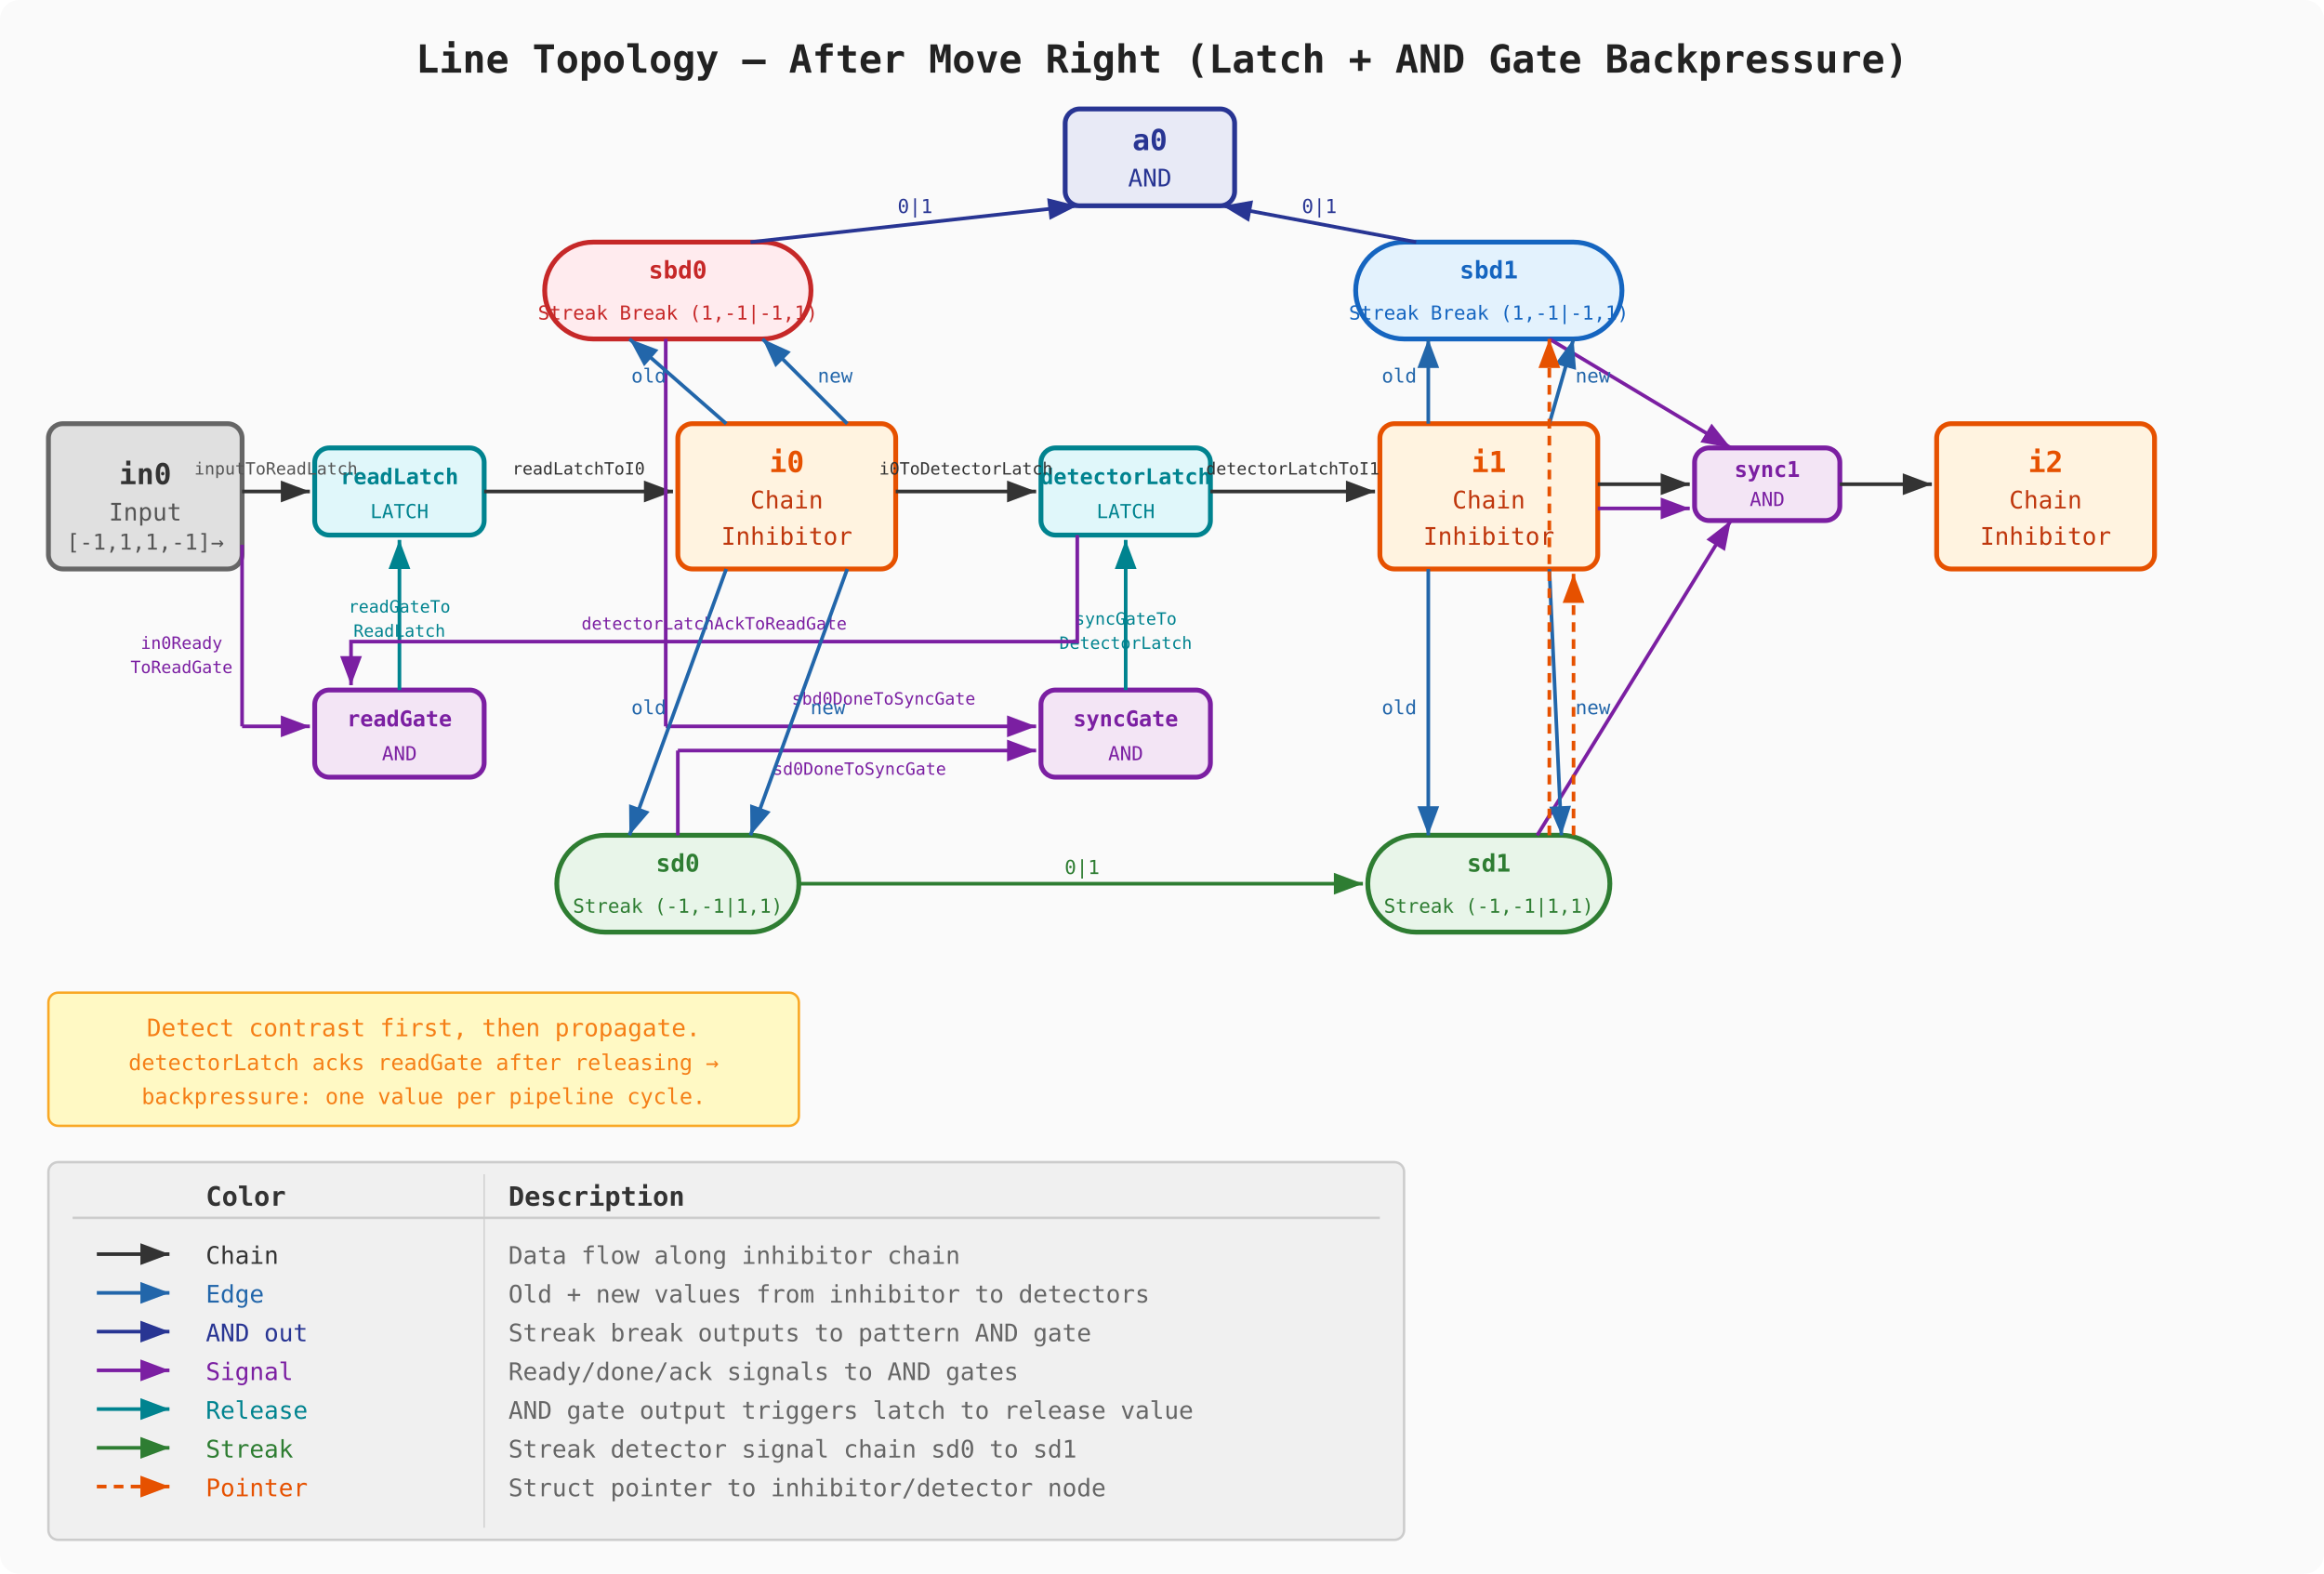
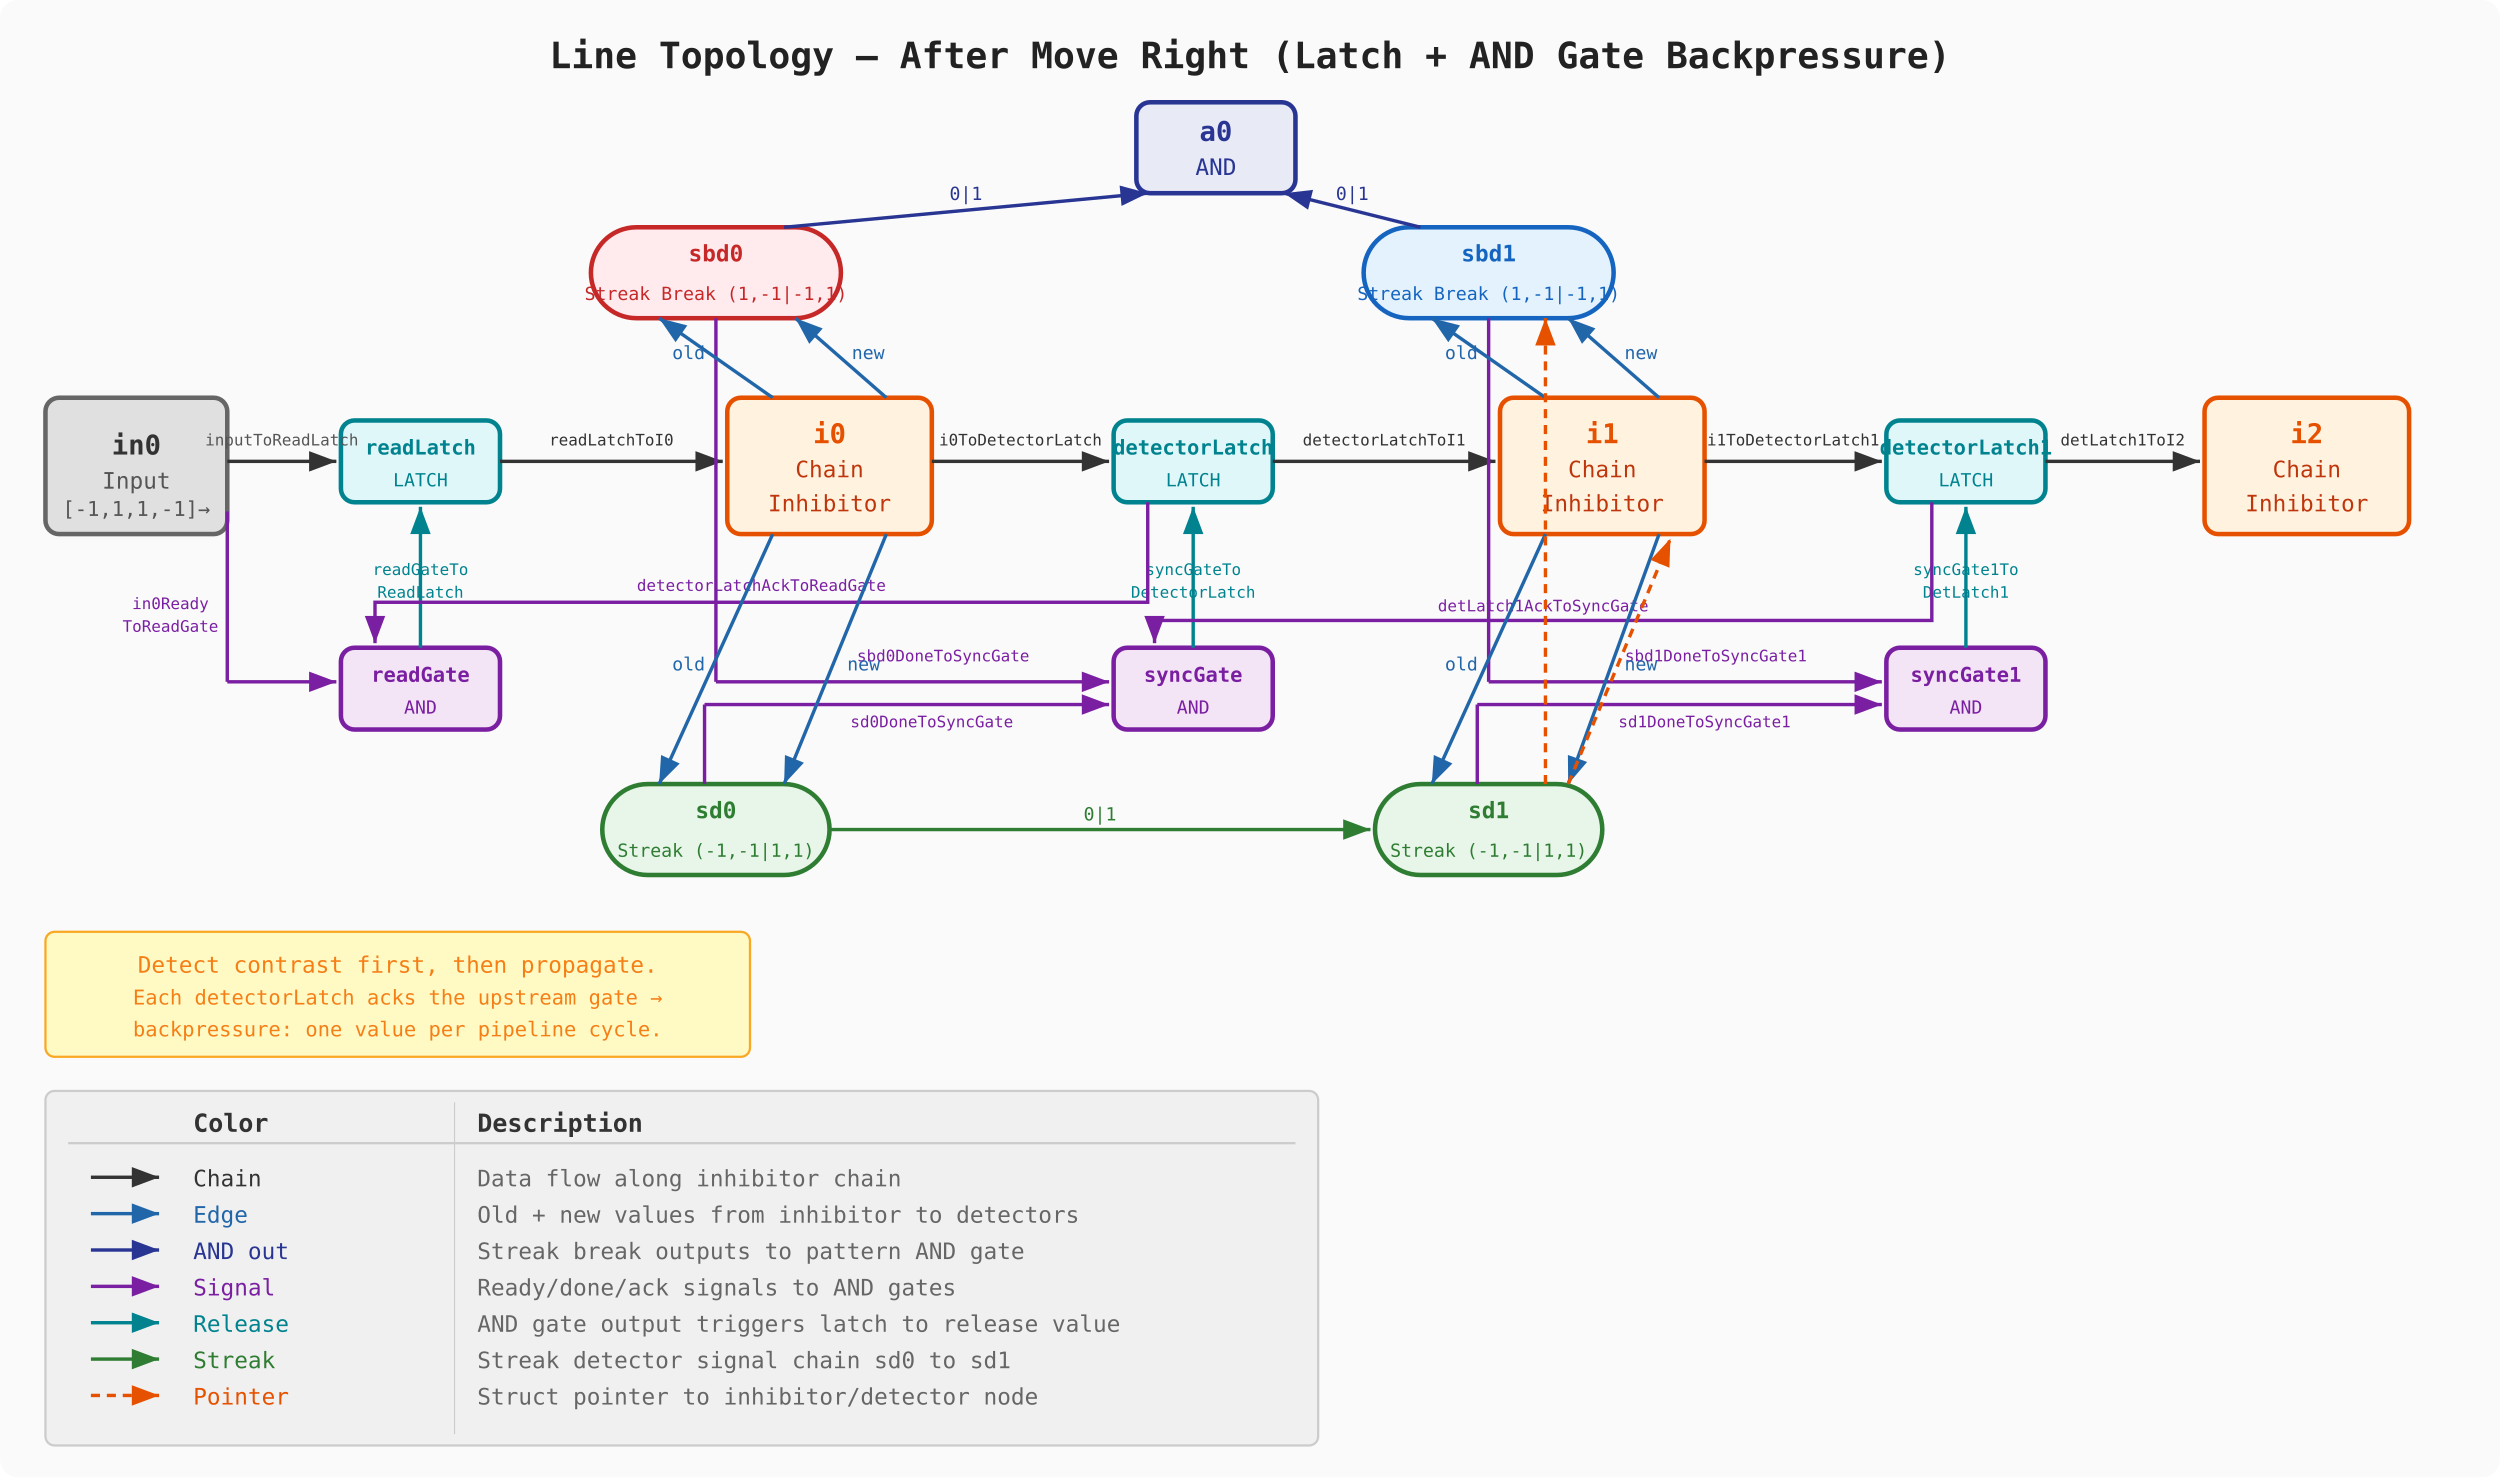
- <svg xmlns="http://www.w3.org/2000/svg" viewBox="0 0 960 650" font-family="monospace" font-size="12">
+ <svg xmlns="http://www.w3.org/2000/svg" viewBox="0 0 1100 650" font-family="monospace" font-size="12">
  <defs>
    <marker id="arrow" markerWidth="8" markerHeight="6" refX="8" refY="3" orient="auto">
      <path d="M0,0 L8,3 L0,6" fill="#333" />
    </marker>
    <marker id="arrow-blue" markerWidth="8" markerHeight="6" refX="8" refY="3" orient="auto">
      <path d="M0,0 L8,3 L0,6" fill="#2266aa" />
    </marker>
    <marker id="arrow-indigo" markerWidth="8" markerHeight="6" refX="8" refY="3" orient="auto">
      <path d="M0,0 L8,3 L0,6" fill="#283593" />
    </marker>
    <marker id="arrow-green" markerWidth="8" markerHeight="6" refX="8" refY="3" orient="auto">
      <path d="M0,0 L8,3 L0,6" fill="#2e7d32" />
    </marker>
    <marker id="arrow-orange" markerWidth="8" markerHeight="6" refX="8" refY="3" orient="auto">
      <path d="M0,0 L8,3 L0,6" fill="#e65100" />
    </marker>
    <marker id="arrow-magenta" markerWidth="8" markerHeight="6" refX="8" refY="3" orient="auto">
      <path d="M0,0 L8,3 L0,6" fill="#7b1fa2" />
    </marker>
    <marker id="arrow-teal" markerWidth="8" markerHeight="6" refX="8" refY="3" orient="auto">
      <path d="M0,0 L8,3 L0,6" fill="#00838f" />
    </marker>
  </defs>
-   <rect width="960" height="650" fill="#fafafa" rx="8" />
-   <text x="480" y="30" text-anchor="middle" font-size="16" font-weight="bold" fill="#222">Line Topology — After Move Right (Latch + AND Gate Backpressure)</text>
-   <rect x="440" y="45" width="70" height="40" fill="#e8eaf6" stroke="#283593" rx="6" stroke-width="2" />
-   <text x="475" y="62" text-anchor="middle" font-weight="bold" fill="#283593">a0</text>
-   <text x="475" y="77" text-anchor="middle" font-size="10" fill="#283593">AND</text>
-   <rect x="225" y="100" width="110" height="40" fill="#ffebee" stroke="#c62828" rx="20" stroke-width="2" />
-   <text x="280" y="115" text-anchor="middle" font-weight="bold" font-size="10" fill="#c62828">sbd0</text>
-   <text x="280" y="132" text-anchor="middle" font-size="8" fill="#c62828">Streak Break (1,-1|-1,1)</text>
-   <rect x="560" y="100" width="110" height="40" fill="#e3f2fd" stroke="#1565c0" rx="20" stroke-width="2" />
-   <text x="615" y="115" text-anchor="middle" font-weight="bold" font-size="10" fill="#1565c0">sbd1</text>
-   <text x="615" y="132" text-anchor="middle" font-size="8" fill="#1565c0">Streak Break (1,-1|-1,1)</text>
+   <rect width="1100" height="650" fill="#fafafa" rx="8" />
+   <text x="550" y="30" text-anchor="middle" font-size="16" font-weight="bold" fill="#222">Line Topology — After Move Right (Latch + AND Gate Backpressure)</text>
+   <rect x="500" y="45" width="70" height="40" fill="#e8eaf6" stroke="#283593" rx="6" stroke-width="2" />
+   <text x="535" y="62" text-anchor="middle" font-weight="bold" fill="#283593">a0</text>
+   <text x="535" y="77" text-anchor="middle" font-size="10" fill="#283593">AND</text>
+   <rect x="260" y="100" width="110" height="40" fill="#ffebee" stroke="#c62828" rx="20" stroke-width="2" />
+   <text x="315" y="115" text-anchor="middle" font-weight="bold" font-size="10" fill="#c62828">sbd0</text>
+   <text x="315" y="132" text-anchor="middle" font-size="8" fill="#c62828">Streak Break (1,-1|-1,1)</text>
+   <rect x="600" y="100" width="110" height="40" fill="#e3f2fd" stroke="#1565c0" rx="20" stroke-width="2" />
+   <text x="655" y="115" text-anchor="middle" font-weight="bold" font-size="10" fill="#1565c0">sbd1</text>
+   <text x="655" y="132" text-anchor="middle" font-size="8" fill="#1565c0">Streak Break (1,-1|-1,1)</text>
  <rect x="20" y="175" width="80" height="60" fill="#e0e0e0" stroke="#666" rx="6" stroke-width="2" />
  <text x="60" y="200" text-anchor="middle" font-weight="bold" fill="#333">in0</text>
  <text x="60" y="215" text-anchor="middle" font-size="10" fill="#555">Input</text>
  <text x="60" y="227" text-anchor="middle" font-size="9" fill="#555">[-1,1,1,-1]→</text>
-   <rect x="130" y="185" width="70" height="36" fill="#e0f7fa" stroke="#00838f" rx="6" stroke-width="2" />
-   <text x="165" y="200" text-anchor="middle" font-weight="bold" font-size="9" fill="#00838f">readLatch</text>
-   <text x="165" y="214" text-anchor="middle" font-size="8" fill="#00838f">LATCH</text>
-   <rect x="280" y="175" width="90" height="60" fill="#fff3e0" stroke="#e65100" rx="6" stroke-width="2" />
-   <text x="325" y="195" text-anchor="middle" font-weight="bold" fill="#e65100">i0</text>
-   <text x="325" y="210" text-anchor="middle" font-size="10" fill="#bf360c">Chain</text>
-   <text x="325" y="225" text-anchor="middle" font-size="10" fill="#bf360c">Inhibitor</text>
-   <rect x="430" y="185" width="70" height="36" fill="#e0f7fa" stroke="#00838f" rx="6" stroke-width="2" />
-   <text x="465" y="200" text-anchor="middle" font-weight="bold" font-size="9" fill="#00838f">detectorLatch</text>
-   <text x="465" y="214" text-anchor="middle" font-size="8" fill="#00838f">LATCH</text>
-   <rect x="570" y="175" width="90" height="60" fill="#fff3e0" stroke="#e65100" rx="6" stroke-width="2" />
-   <text x="615" y="195" text-anchor="middle" font-weight="bold" fill="#e65100">i1</text>
-   <text x="615" y="210" text-anchor="middle" font-size="10" fill="#bf360c">Chain</text>
-   <text x="615" y="225" text-anchor="middle" font-size="10" fill="#bf360c">Inhibitor</text>
-   <rect x="700" y="185" width="60" height="30" fill="#f3e5f5" stroke="#7b1fa2" rx="6" stroke-width="2" />
-   <text x="730" y="197" text-anchor="middle" font-weight="bold" font-size="9" fill="#7b1fa2">sync1</text>
-   <text x="730" y="209" text-anchor="middle" font-size="8" fill="#7b1fa2">AND</text>
-   <rect x="800" y="175" width="90" height="60" fill="#fff3e0" stroke="#e65100" rx="6" stroke-width="2" />
-   <text x="845" y="195" text-anchor="middle" font-weight="bold" fill="#e65100">i2</text>
-   <text x="845" y="210" text-anchor="middle" font-size="10" fill="#bf360c">Chain</text>
-   <text x="845" y="225" text-anchor="middle" font-size="10" fill="#bf360c">Inhibitor</text>
-   <rect x="130" y="285" width="70" height="36" fill="#f3e5f5" stroke="#7b1fa2" rx="6" stroke-width="2" />
-   <text x="165" y="300" text-anchor="middle" font-weight="bold" font-size="9" fill="#7b1fa2">readGate</text>
-   <text x="165" y="314" text-anchor="middle" font-size="8" fill="#7b1fa2">AND</text>
-   <rect x="430" y="285" width="70" height="36" fill="#f3e5f5" stroke="#7b1fa2" rx="6" stroke-width="2" />
-   <text x="465" y="300" text-anchor="middle" font-weight="bold" font-size="9" fill="#7b1fa2">syncGate</text>
-   <text x="465" y="314" text-anchor="middle" font-size="8" fill="#7b1fa2">AND</text>
-   <rect x="230" y="345" width="100" height="40" fill="#e8f5e9" stroke="#2e7d32" rx="20" stroke-width="2" />
-   <text x="280" y="360" text-anchor="middle" font-weight="bold" font-size="10" fill="#2e7d32">sd0</text>
-   <text x="280" y="377" text-anchor="middle" font-size="8" fill="#2e7d32">Streak (-1,-1|1,1)</text>
-   <rect x="565" y="345" width="100" height="40" fill="#e8f5e9" stroke="#2e7d32" rx="20" stroke-width="2" />
-   <text x="615" y="360" text-anchor="middle" font-weight="bold" font-size="10" fill="#2e7d32">sd1</text>
-   <text x="615" y="377" text-anchor="middle" font-size="8" fill="#2e7d32">Streak (-1,-1|1,1)</text>
-   <line x1="100" y1="203" x2="128" y2="203" stroke="#333" stroke-width="1.5" marker-end="url(#arrow)" />
-   <text x="114" y="196" text-anchor="middle" font-size="7" fill="#555">inputToReadLatch</text>
-   <line x1="200" y1="203" x2="278" y2="203" stroke="#333" stroke-width="1.5" marker-end="url(#arrow)" />
-   <text x="239" y="196" text-anchor="middle" font-size="7" fill="#333">readLatchToI0</text>
-   <line x1="370" y1="203" x2="428" y2="203" stroke="#333" stroke-width="1.5" marker-end="url(#arrow)" />
-   <text x="399" y="196" text-anchor="middle" font-size="7" fill="#333">i0ToDetectorLatch</text>
-   <line x1="500" y1="203" x2="568" y2="203" stroke="#333" stroke-width="1.5" marker-end="url(#arrow)" />
-   <text x="534" y="196" text-anchor="middle" font-size="7" fill="#333">detectorLatchToI1</text>
-   <line x1="660" y1="200" x2="698" y2="200" stroke="#333" stroke-width="1.5" marker-end="url(#arrow)" />
-   <line x1="760" y1="200" x2="798" y2="200" stroke="#333" stroke-width="1.5" marker-end="url(#arrow)" />
+   <rect x="150" y="185" width="70" height="36" fill="#e0f7fa" stroke="#00838f" rx="6" stroke-width="2" />
+   <text x="185" y="200" text-anchor="middle" font-weight="bold" font-size="9" fill="#00838f">readLatch</text>
+   <text x="185" y="214" text-anchor="middle" font-size="8" fill="#00838f">LATCH</text>
+   <rect x="320" y="175" width="90" height="60" fill="#fff3e0" stroke="#e65100" rx="6" stroke-width="2" />
+   <text x="365" y="195" text-anchor="middle" font-weight="bold" fill="#e65100">i0</text>
+   <text x="365" y="210" text-anchor="middle" font-size="10" fill="#bf360c">Chain</text>
+   <text x="365" y="225" text-anchor="middle" font-size="10" fill="#bf360c">Inhibitor</text>
+   <rect x="490" y="185" width="70" height="36" fill="#e0f7fa" stroke="#00838f" rx="6" stroke-width="2" />
+   <text x="525" y="200" text-anchor="middle" font-weight="bold" font-size="9" fill="#00838f">detectorLatch</text>
+   <text x="525" y="214" text-anchor="middle" font-size="8" fill="#00838f">LATCH</text>
+   <rect x="660" y="175" width="90" height="60" fill="#fff3e0" stroke="#e65100" rx="6" stroke-width="2" />
+   <text x="705" y="195" text-anchor="middle" font-weight="bold" fill="#e65100">i1</text>
+   <text x="705" y="210" text-anchor="middle" font-size="10" fill="#bf360c">Chain</text>
+   <text x="705" y="225" text-anchor="middle" font-size="10" fill="#bf360c">Inhibitor</text>
+   <rect x="830" y="185" width="70" height="36" fill="#e0f7fa" stroke="#00838f" rx="6" stroke-width="2" />
+   <text x="865" y="200" text-anchor="middle" font-weight="bold" font-size="9" fill="#00838f">detectorLatch1</text>
+   <text x="865" y="214" text-anchor="middle" font-size="8" fill="#00838f">LATCH</text>
+   <rect x="970" y="175" width="90" height="60" fill="#fff3e0" stroke="#e65100" rx="6" stroke-width="2" />
+   <text x="1015" y="195" text-anchor="middle" font-weight="bold" fill="#e65100">i2</text>
+   <text x="1015" y="210" text-anchor="middle" font-size="10" fill="#bf360c">Chain</text>
+   <text x="1015" y="225" text-anchor="middle" font-size="10" fill="#bf360c">Inhibitor</text>
+   <rect x="150" y="285" width="70" height="36" fill="#f3e5f5" stroke="#7b1fa2" rx="6" stroke-width="2" />
+   <text x="185" y="300" text-anchor="middle" font-weight="bold" font-size="9" fill="#7b1fa2">readGate</text>
+   <text x="185" y="314" text-anchor="middle" font-size="8" fill="#7b1fa2">AND</text>
+   <rect x="490" y="285" width="70" height="36" fill="#f3e5f5" stroke="#7b1fa2" rx="6" stroke-width="2" />
+   <text x="525" y="300" text-anchor="middle" font-weight="bold" font-size="9" fill="#7b1fa2">syncGate</text>
+   <text x="525" y="314" text-anchor="middle" font-size="8" fill="#7b1fa2">AND</text>
+   <rect x="830" y="285" width="70" height="36" fill="#f3e5f5" stroke="#7b1fa2" rx="6" stroke-width="2" />
+   <text x="865" y="300" text-anchor="middle" font-weight="bold" font-size="9" fill="#7b1fa2">syncGate1</text>
+   <text x="865" y="314" text-anchor="middle" font-size="8" fill="#7b1fa2">AND</text>
+   <rect x="265" y="345" width="100" height="40" fill="#e8f5e9" stroke="#2e7d32" rx="20" stroke-width="2" />
+   <text x="315" y="360" text-anchor="middle" font-weight="bold" font-size="10" fill="#2e7d32">sd0</text>
+   <text x="315" y="377" text-anchor="middle" font-size="8" fill="#2e7d32">Streak (-1,-1|1,1)</text>
+   <rect x="605" y="345" width="100" height="40" fill="#e8f5e9" stroke="#2e7d32" rx="20" stroke-width="2" />
+   <text x="655" y="360" text-anchor="middle" font-weight="bold" font-size="10" fill="#2e7d32">sd1</text>
+   <text x="655" y="377" text-anchor="middle" font-size="8" fill="#2e7d32">Streak (-1,-1|1,1)</text>
+   <line x1="100" y1="203" x2="148" y2="203" stroke="#333" stroke-width="1.5" marker-end="url(#arrow)" />
+   <text x="124" y="196" text-anchor="middle" font-size="7" fill="#555">inputToReadLatch</text>
+   <line x1="220" y1="203" x2="318" y2="203" stroke="#333" stroke-width="1.5" marker-end="url(#arrow)" />
+   <text x="269" y="196" text-anchor="middle" font-size="7" fill="#333">readLatchToI0</text>
+   <line x1="410" y1="203" x2="488" y2="203" stroke="#333" stroke-width="1.5" marker-end="url(#arrow)" />
+   <text x="449" y="196" text-anchor="middle" font-size="7" fill="#333">i0ToDetectorLatch</text>
+   <line x1="560" y1="203" x2="658" y2="203" stroke="#333" stroke-width="1.5" marker-end="url(#arrow)" />
+   <text x="609" y="196" text-anchor="middle" font-size="7" fill="#333">detectorLatchToI1</text>
+   <line x1="750" y1="203" x2="828" y2="203" stroke="#333" stroke-width="1.5" marker-end="url(#arrow)" />
+   <text x="789" y="196" text-anchor="middle" font-size="7" fill="#333">i1ToDetectorLatch1</text>
+   <line x1="900" y1="203" x2="968" y2="203" stroke="#333" stroke-width="1.5" marker-end="url(#arrow)" />
+   <text x="934" y="196" text-anchor="middle" font-size="7" fill="#333">detLatch1ToI2</text>
  <line x1="100" y1="225" x2="100" y2="300" stroke="#7b1fa2" stroke-width="1.5" />
-   <line x1="100" y1="300" x2="128" y2="300" stroke="#7b1fa2" stroke-width="1.5" marker-end="url(#arrow-magenta)" />
+   <line x1="100" y1="300" x2="148" y2="300" stroke="#7b1fa2" stroke-width="1.5" marker-end="url(#arrow-magenta)" />
  <text x="75" y="268" text-anchor="middle" font-size="7" fill="#7b1fa2">in0Ready</text>
  <text x="75" y="278" text-anchor="middle" font-size="7" fill="#7b1fa2">ToReadGate</text>
-   <line x1="165" y1="285" x2="165" y2="223" stroke="#00838f" stroke-width="1.5" marker-end="url(#arrow-teal)" />
-   <text x="165" y="253" text-anchor="middle" font-size="7" fill="#00838f">readGateTo</text>
-   <text x="165" y="263" text-anchor="middle" font-size="7" fill="#00838f">ReadLatch</text>
-   <line x1="465" y1="285" x2="465" y2="223" stroke="#00838f" stroke-width="1.5" marker-end="url(#arrow-teal)" />
-   <text x="465" y="258" text-anchor="middle" font-size="7" fill="#00838f">syncGateTo</text>
-   <text x="465" y="268" text-anchor="middle" font-size="7" fill="#00838f">DetectorLatch</text>
-   <path d="M445,221 L445,265 L145,265 L145,283" fill="none" stroke="#7b1fa2" stroke-width="1.5" marker-end="url(#arrow-magenta)" />
-   <text x="295" y="260" text-anchor="middle" font-size="7" fill="#7b1fa2">detectorLatchAckToReadGate</text>
-   <line x1="275" y1="140" x2="275" y2="300" stroke="#7b1fa2" stroke-width="1.5" />
-   <line x1="275" y1="300" x2="428" y2="300" stroke="#7b1fa2" stroke-width="1.5" marker-end="url(#arrow-magenta)" />
-   <text x="365" y="291" text-anchor="middle" font-size="7" fill="#7b1fa2">sbd0DoneToSyncGate</text>
-   <line x1="280" y1="345" x2="280" y2="310" stroke="#7b1fa2" stroke-width="1.5" />
-   <line x1="280" y1="310" x2="428" y2="310" stroke="#7b1fa2" stroke-width="1.5" marker-end="url(#arrow-magenta)" />
-   <text x="355" y="320" text-anchor="middle" font-size="7" fill="#7b1fa2">sd0DoneToSyncGate</text>
-   <line x1="660" y1="210" x2="698" y2="210" stroke="#7b1fa2" stroke-width="1.5" marker-end="url(#arrow-magenta)" />
-   <line x1="640" y1="140" x2="715" y2="185" stroke="#7b1fa2" stroke-width="1.5" marker-end="url(#arrow-magenta)" />
-   <line x1="635" y1="345" x2="715" y2="215" stroke="#7b1fa2" stroke-width="1.5" marker-end="url(#arrow-magenta)" />
-   <line x1="300" y1="175" x2="260" y2="140" stroke="#2266aa" stroke-width="1.5" marker-end="url(#arrow-blue)" />
-   <text x="268" y="158" text-anchor="middle" font-size="8" fill="#2266aa">old</text>
-   <line x1="350" y1="175" x2="315" y2="140" stroke="#2266aa" stroke-width="1.5" marker-end="url(#arrow-blue)" />
-   <text x="345" y="158" text-anchor="middle" font-size="8" fill="#2266aa">new</text>
-   <line x1="300" y1="235" x2="260" y2="345" stroke="#2266aa" stroke-width="1.5" marker-end="url(#arrow-blue)" />
-   <text x="268" y="295" text-anchor="middle" font-size="8" fill="#2266aa">old</text>
-   <line x1="350" y1="235" x2="310" y2="345" stroke="#2266aa" stroke-width="1.5" marker-end="url(#arrow-blue)" />
-   <text x="342" y="295" text-anchor="middle" font-size="8" fill="#2266aa">new</text>
-   <line x1="590" y1="175" x2="590" y2="140" stroke="#2266aa" stroke-width="1.5" marker-end="url(#arrow-blue)" />
-   <text x="578" y="158" text-anchor="middle" font-size="8" fill="#2266aa">old</text>
-   <line x1="640" y1="175" x2="650" y2="140" stroke="#2266aa" stroke-width="1.5" marker-end="url(#arrow-blue)" />
-   <text x="658" y="158" text-anchor="middle" font-size="8" fill="#2266aa">new</text>
-   <line x1="590" y1="235" x2="590" y2="345" stroke="#2266aa" stroke-width="1.5" marker-end="url(#arrow-blue)" />
-   <text x="578" y="295" text-anchor="middle" font-size="8" fill="#2266aa">old</text>
-   <line x1="640" y1="235" x2="645" y2="345" stroke="#2266aa" stroke-width="1.5" marker-end="url(#arrow-blue)" />
-   <text x="658" y="295" text-anchor="middle" font-size="8" fill="#2266aa">new</text>
-   <line x1="310" y1="100" x2="445" y2="85" stroke="#283593" stroke-width="1.5" marker-end="url(#arrow-indigo)" />
-   <text x="378" y="88" text-anchor="middle" font-size="8" fill="#283593">0|1</text>
-   <line x1="585" y1="100" x2="505" y2="85" stroke="#283593" stroke-width="1.5" marker-end="url(#arrow-indigo)" />
-   <text x="545" y="88" text-anchor="middle" font-size="8" fill="#283593">0|1</text>
-   <line x1="330" y1="365" x2="563" y2="365" stroke="#2e7d32" stroke-width="1.5" marker-end="url(#arrow-green)" />
-   <text x="447" y="361" text-anchor="middle" font-size="8" fill="#2e7d32">0|1</text>
-   <line x1="650" y1="345" x2="650" y2="237" stroke="#e65100" stroke-width="1.5" stroke-dasharray="4,3" marker-end="url(#arrow-orange)" />
-   <line x1="640" y1="345" x2="640" y2="140" stroke="#e65100" stroke-width="1.5" stroke-dasharray="4,3" marker-end="url(#arrow-orange)" />
+   <line x1="185" y1="285" x2="185" y2="223" stroke="#00838f" stroke-width="1.5" marker-end="url(#arrow-teal)" />
+   <text x="185" y="253" text-anchor="middle" font-size="7" fill="#00838f">readGateTo</text>
+   <text x="185" y="263" text-anchor="middle" font-size="7" fill="#00838f">ReadLatch</text>
+   <line x1="525" y1="285" x2="525" y2="223" stroke="#00838f" stroke-width="1.5" marker-end="url(#arrow-teal)" />
+   <text x="525" y="253" text-anchor="middle" font-size="7" fill="#00838f">syncGateTo</text>
+   <text x="525" y="263" text-anchor="middle" font-size="7" fill="#00838f">DetectorLatch</text>
+   <line x1="865" y1="285" x2="865" y2="223" stroke="#00838f" stroke-width="1.5" marker-end="url(#arrow-teal)" />
+   <text x="865" y="253" text-anchor="middle" font-size="7" fill="#00838f">syncGate1To</text>
+   <text x="865" y="263" text-anchor="middle" font-size="7" fill="#00838f">DetLatch1</text>
+   <path d="M505,221 L505,265 L165,265 L165,283" fill="none" stroke="#7b1fa2" stroke-width="1.5" marker-end="url(#arrow-magenta)" />
+   <text x="335" y="260" text-anchor="middle" font-size="7" fill="#7b1fa2">detectorLatchAckToReadGate</text>
+   <path d="M850,221 L850,273 L508,273 L508,283" fill="none" stroke="#7b1fa2" stroke-width="1.5" marker-end="url(#arrow-magenta)" />
+   <text x="679" y="269" text-anchor="middle" font-size="7" fill="#7b1fa2">detLatch1AckToSyncGate</text>
+   <line x1="315" y1="140" x2="315" y2="300" stroke="#7b1fa2" stroke-width="1.5" />
+   <line x1="315" y1="300" x2="488" y2="300" stroke="#7b1fa2" stroke-width="1.5" marker-end="url(#arrow-magenta)" />
+   <text x="415" y="291" text-anchor="middle" font-size="7" fill="#7b1fa2">sbd0DoneToSyncGate</text>
+   <line x1="310" y1="345" x2="310" y2="310" stroke="#7b1fa2" stroke-width="1.5" />
+   <line x1="310" y1="310" x2="488" y2="310" stroke="#7b1fa2" stroke-width="1.5" marker-end="url(#arrow-magenta)" />
+   <text x="410" y="320" text-anchor="middle" font-size="7" fill="#7b1fa2">sd0DoneToSyncGate</text>
+   <line x1="655" y1="140" x2="655" y2="300" stroke="#7b1fa2" stroke-width="1.5" />
+   <line x1="655" y1="300" x2="828" y2="300" stroke="#7b1fa2" stroke-width="1.5" marker-end="url(#arrow-magenta)" />
+   <text x="755" y="291" text-anchor="middle" font-size="7" fill="#7b1fa2">sbd1DoneToSyncGate1</text>
+   <line x1="650" y1="345" x2="650" y2="310" stroke="#7b1fa2" stroke-width="1.5" />
+   <line x1="650" y1="310" x2="828" y2="310" stroke="#7b1fa2" stroke-width="1.5" marker-end="url(#arrow-magenta)" />
+   <text x="750" y="320" text-anchor="middle" font-size="7" fill="#7b1fa2">sd1DoneToSyncGate1</text>
+   <line x1="340" y1="175" x2="290" y2="140" stroke="#2266aa" stroke-width="1.5" marker-end="url(#arrow-blue)" />
+   <text x="303" y="158" text-anchor="middle" font-size="8" fill="#2266aa">old</text>
+   <line x1="390" y1="175" x2="350" y2="140" stroke="#2266aa" stroke-width="1.5" marker-end="url(#arrow-blue)" />
+   <text x="382" y="158" text-anchor="middle" font-size="8" fill="#2266aa">new</text>
+   <line x1="340" y1="235" x2="290" y2="345" stroke="#2266aa" stroke-width="1.5" marker-end="url(#arrow-blue)" />
+   <text x="303" y="295" text-anchor="middle" font-size="8" fill="#2266aa">old</text>
+   <line x1="390" y1="235" x2="345" y2="345" stroke="#2266aa" stroke-width="1.5" marker-end="url(#arrow-blue)" />
+   <text x="380" y="295" text-anchor="middle" font-size="8" fill="#2266aa">new</text>
+   <line x1="680" y1="175" x2="630" y2="140" stroke="#2266aa" stroke-width="1.5" marker-end="url(#arrow-blue)" />
+   <text x="643" y="158" text-anchor="middle" font-size="8" fill="#2266aa">old</text>
+   <line x1="730" y1="175" x2="690" y2="140" stroke="#2266aa" stroke-width="1.5" marker-end="url(#arrow-blue)" />
+   <text x="722" y="158" text-anchor="middle" font-size="8" fill="#2266aa">new</text>
+   <line x1="680" y1="235" x2="630" y2="345" stroke="#2266aa" stroke-width="1.5" marker-end="url(#arrow-blue)" />
+   <text x="643" y="295" text-anchor="middle" font-size="8" fill="#2266aa">old</text>
+   <line x1="730" y1="235" x2="690" y2="345" stroke="#2266aa" stroke-width="1.5" marker-end="url(#arrow-blue)" />
+   <text x="722" y="295" text-anchor="middle" font-size="8" fill="#2266aa">new</text>
+   <line x1="345" y1="100" x2="505" y2="85" stroke="#283593" stroke-width="1.5" marker-end="url(#arrow-indigo)" />
+   <text x="425" y="88" text-anchor="middle" font-size="8" fill="#283593">0|1</text>
+   <line x1="625" y1="100" x2="565" y2="85" stroke="#283593" stroke-width="1.5" marker-end="url(#arrow-indigo)" />
+   <text x="595" y="88" text-anchor="middle" font-size="8" fill="#283593">0|1</text>
+   <line x1="365" y1="365" x2="603" y2="365" stroke="#2e7d32" stroke-width="1.5" marker-end="url(#arrow-green)" />
+   <text x="484" y="361" text-anchor="middle" font-size="8" fill="#2e7d32">0|1</text>
+   <line x1="690" y1="345" x2="735" y2="237" stroke="#e65100" stroke-width="1.5" stroke-dasharray="4,3" marker-end="url(#arrow-orange)" />
+   <line x1="680" y1="345" x2="680" y2="140" stroke="#e65100" stroke-width="1.5" stroke-dasharray="4,3" marker-end="url(#arrow-orange)" />
  <rect x="20" y="410" width="310" height="55" fill="#fff9c4" stroke="#f9a825" rx="4" />
  <text x="175" y="428" text-anchor="middle" font-size="10" fill="#f57f17">Detect contrast first, then propagate.</text>
-   <text x="175" y="442" text-anchor="middle" font-size="9" fill="#f57f17">detectorLatch acks readGate after releasing →</text>
+   <text x="175" y="442" text-anchor="middle" font-size="9" fill="#f57f17">Each detectorLatch acks the upstream gate →</text>
  <text x="175" y="456" text-anchor="middle" font-size="9" fill="#f57f17">backpressure: one value per pipeline cycle.</text>
  <rect x="20" y="480" width="560" height="156" fill="#f0f0f0" rx="4" stroke="#ccc" />
  <text x="85" y="498" text-anchor="start" font-weight="bold" fill="#333" font-size="11">Color</text>
  <text x="210" y="498" text-anchor="start" font-weight="bold" fill="#333" font-size="11">Description</text>
  <line x1="30" y1="503" x2="570" y2="503" stroke="#ccc" stroke-width="1" />
  <line x1="200" y1="485" x2="200" y2="631" stroke="#ccc" stroke-width="0.5" />
  <line x1="40" y1="518" x2="70" y2="518" stroke="#333" stroke-width="1.5" marker-end="url(#arrow)" />
  <text x="85" y="522" text-anchor="start" fill="#333" font-size="10">Chain</text>
  <text x="210" y="522" text-anchor="start" fill="#666" font-size="10">Data flow along inhibitor chain</text>
  <line x1="40" y1="534" x2="70" y2="534" stroke="#2266aa" stroke-width="1.5" marker-end="url(#arrow-blue)" />
  <text x="85" y="538" text-anchor="start" fill="#2266aa" font-size="10">Edge</text>
  <text x="210" y="538" text-anchor="start" fill="#666" font-size="10">Old + new values from inhibitor to detectors</text>
  <line x1="40" y1="550" x2="70" y2="550" stroke="#283593" stroke-width="1.5" marker-end="url(#arrow-indigo)" />
  <text x="85" y="554" text-anchor="start" fill="#283593" font-size="10">AND out</text>
  <text x="210" y="554" text-anchor="start" fill="#666" font-size="10">Streak break outputs to pattern AND gate</text>
  <line x1="40" y1="566" x2="70" y2="566" stroke="#7b1fa2" stroke-width="1.5" marker-end="url(#arrow-magenta)" />
  <text x="85" y="570" text-anchor="start" fill="#7b1fa2" font-size="10">Signal</text>
  <text x="210" y="570" text-anchor="start" fill="#666" font-size="10">Ready/done/ack signals to AND gates</text>
  <line x1="40" y1="582" x2="70" y2="582" stroke="#00838f" stroke-width="1.5" marker-end="url(#arrow-teal)" />
  <text x="85" y="586" text-anchor="start" fill="#00838f" font-size="10">Release</text>
  <text x="210" y="586" text-anchor="start" fill="#666" font-size="10">AND gate output triggers latch to release value</text>
  <line x1="40" y1="598" x2="70" y2="598" stroke="#2e7d32" stroke-width="1.5" marker-end="url(#arrow-green)" />
  <text x="85" y="602" text-anchor="start" fill="#2e7d32" font-size="10">Streak</text>
  <text x="210" y="602" text-anchor="start" fill="#666" font-size="10">Streak detector signal chain sd0 to sd1</text>
  <line x1="40" y1="614" x2="70" y2="614" stroke="#e65100" stroke-width="1.5" stroke-dasharray="4,3" marker-end="url(#arrow-orange)" />
  <text x="85" y="618" text-anchor="start" fill="#e65100" font-size="10">Pointer</text>
  <text x="210" y="618" text-anchor="start" fill="#666" font-size="10">Struct pointer to inhibitor/detector node</text>
</svg>
